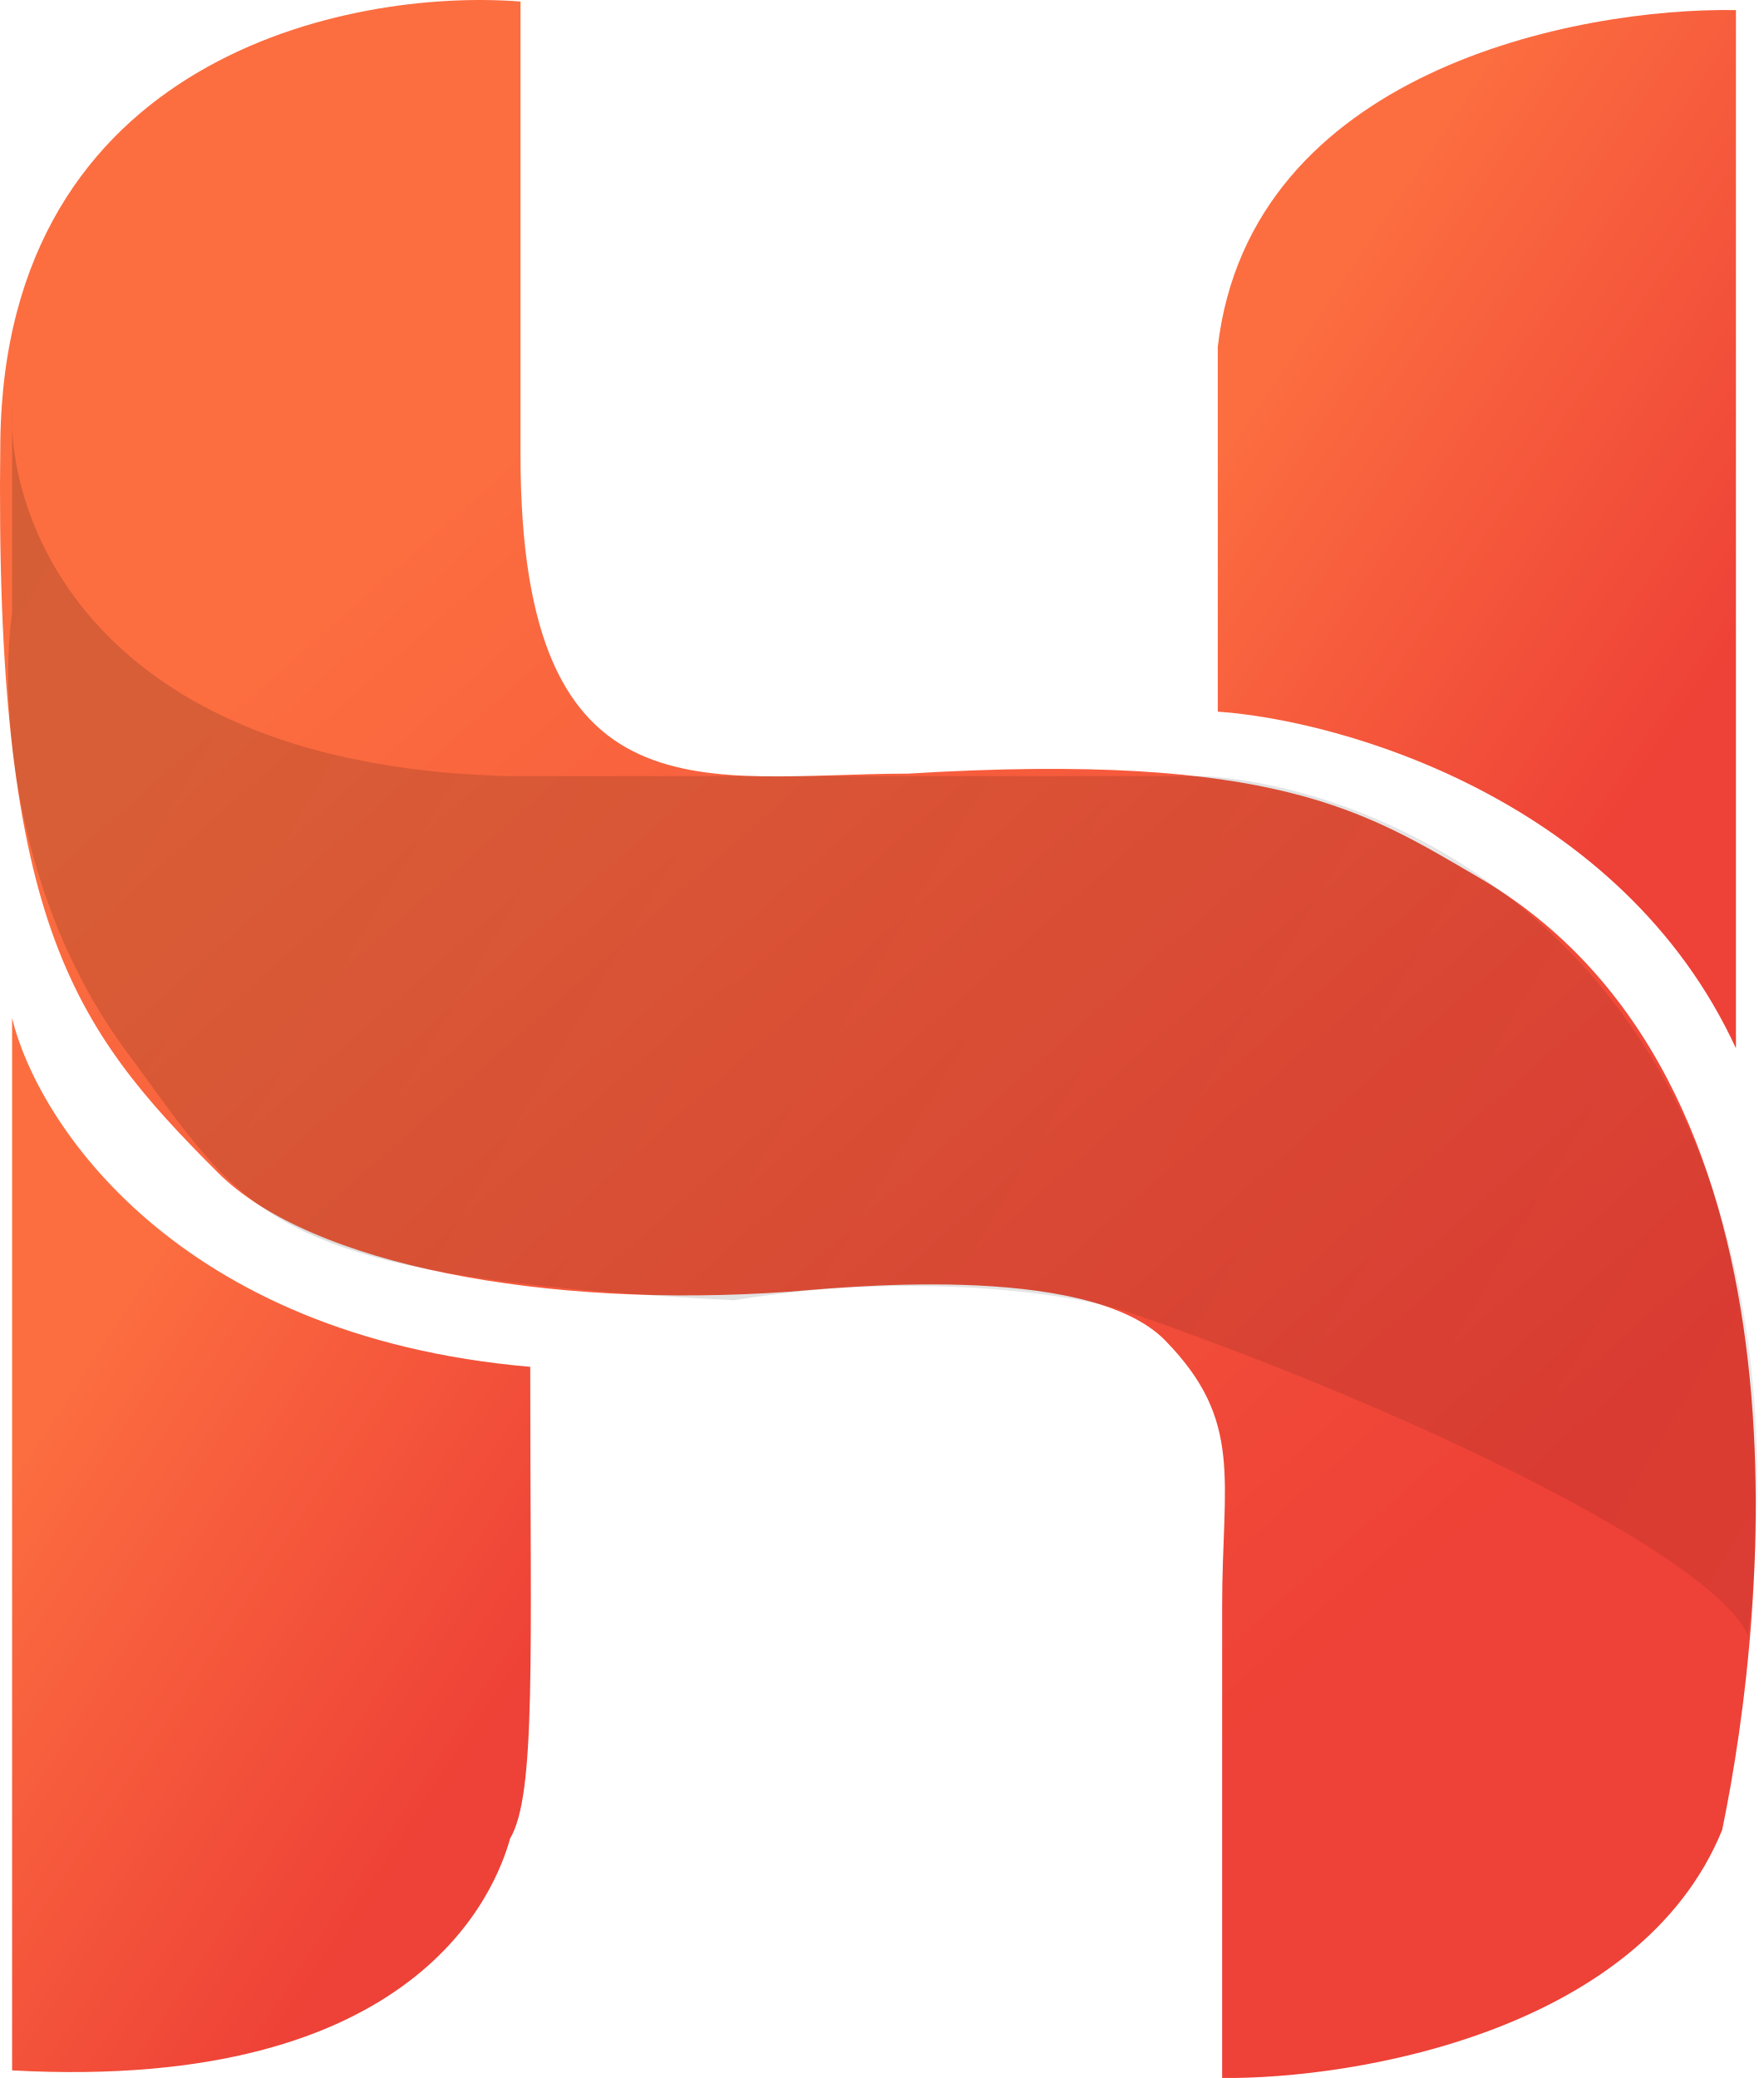
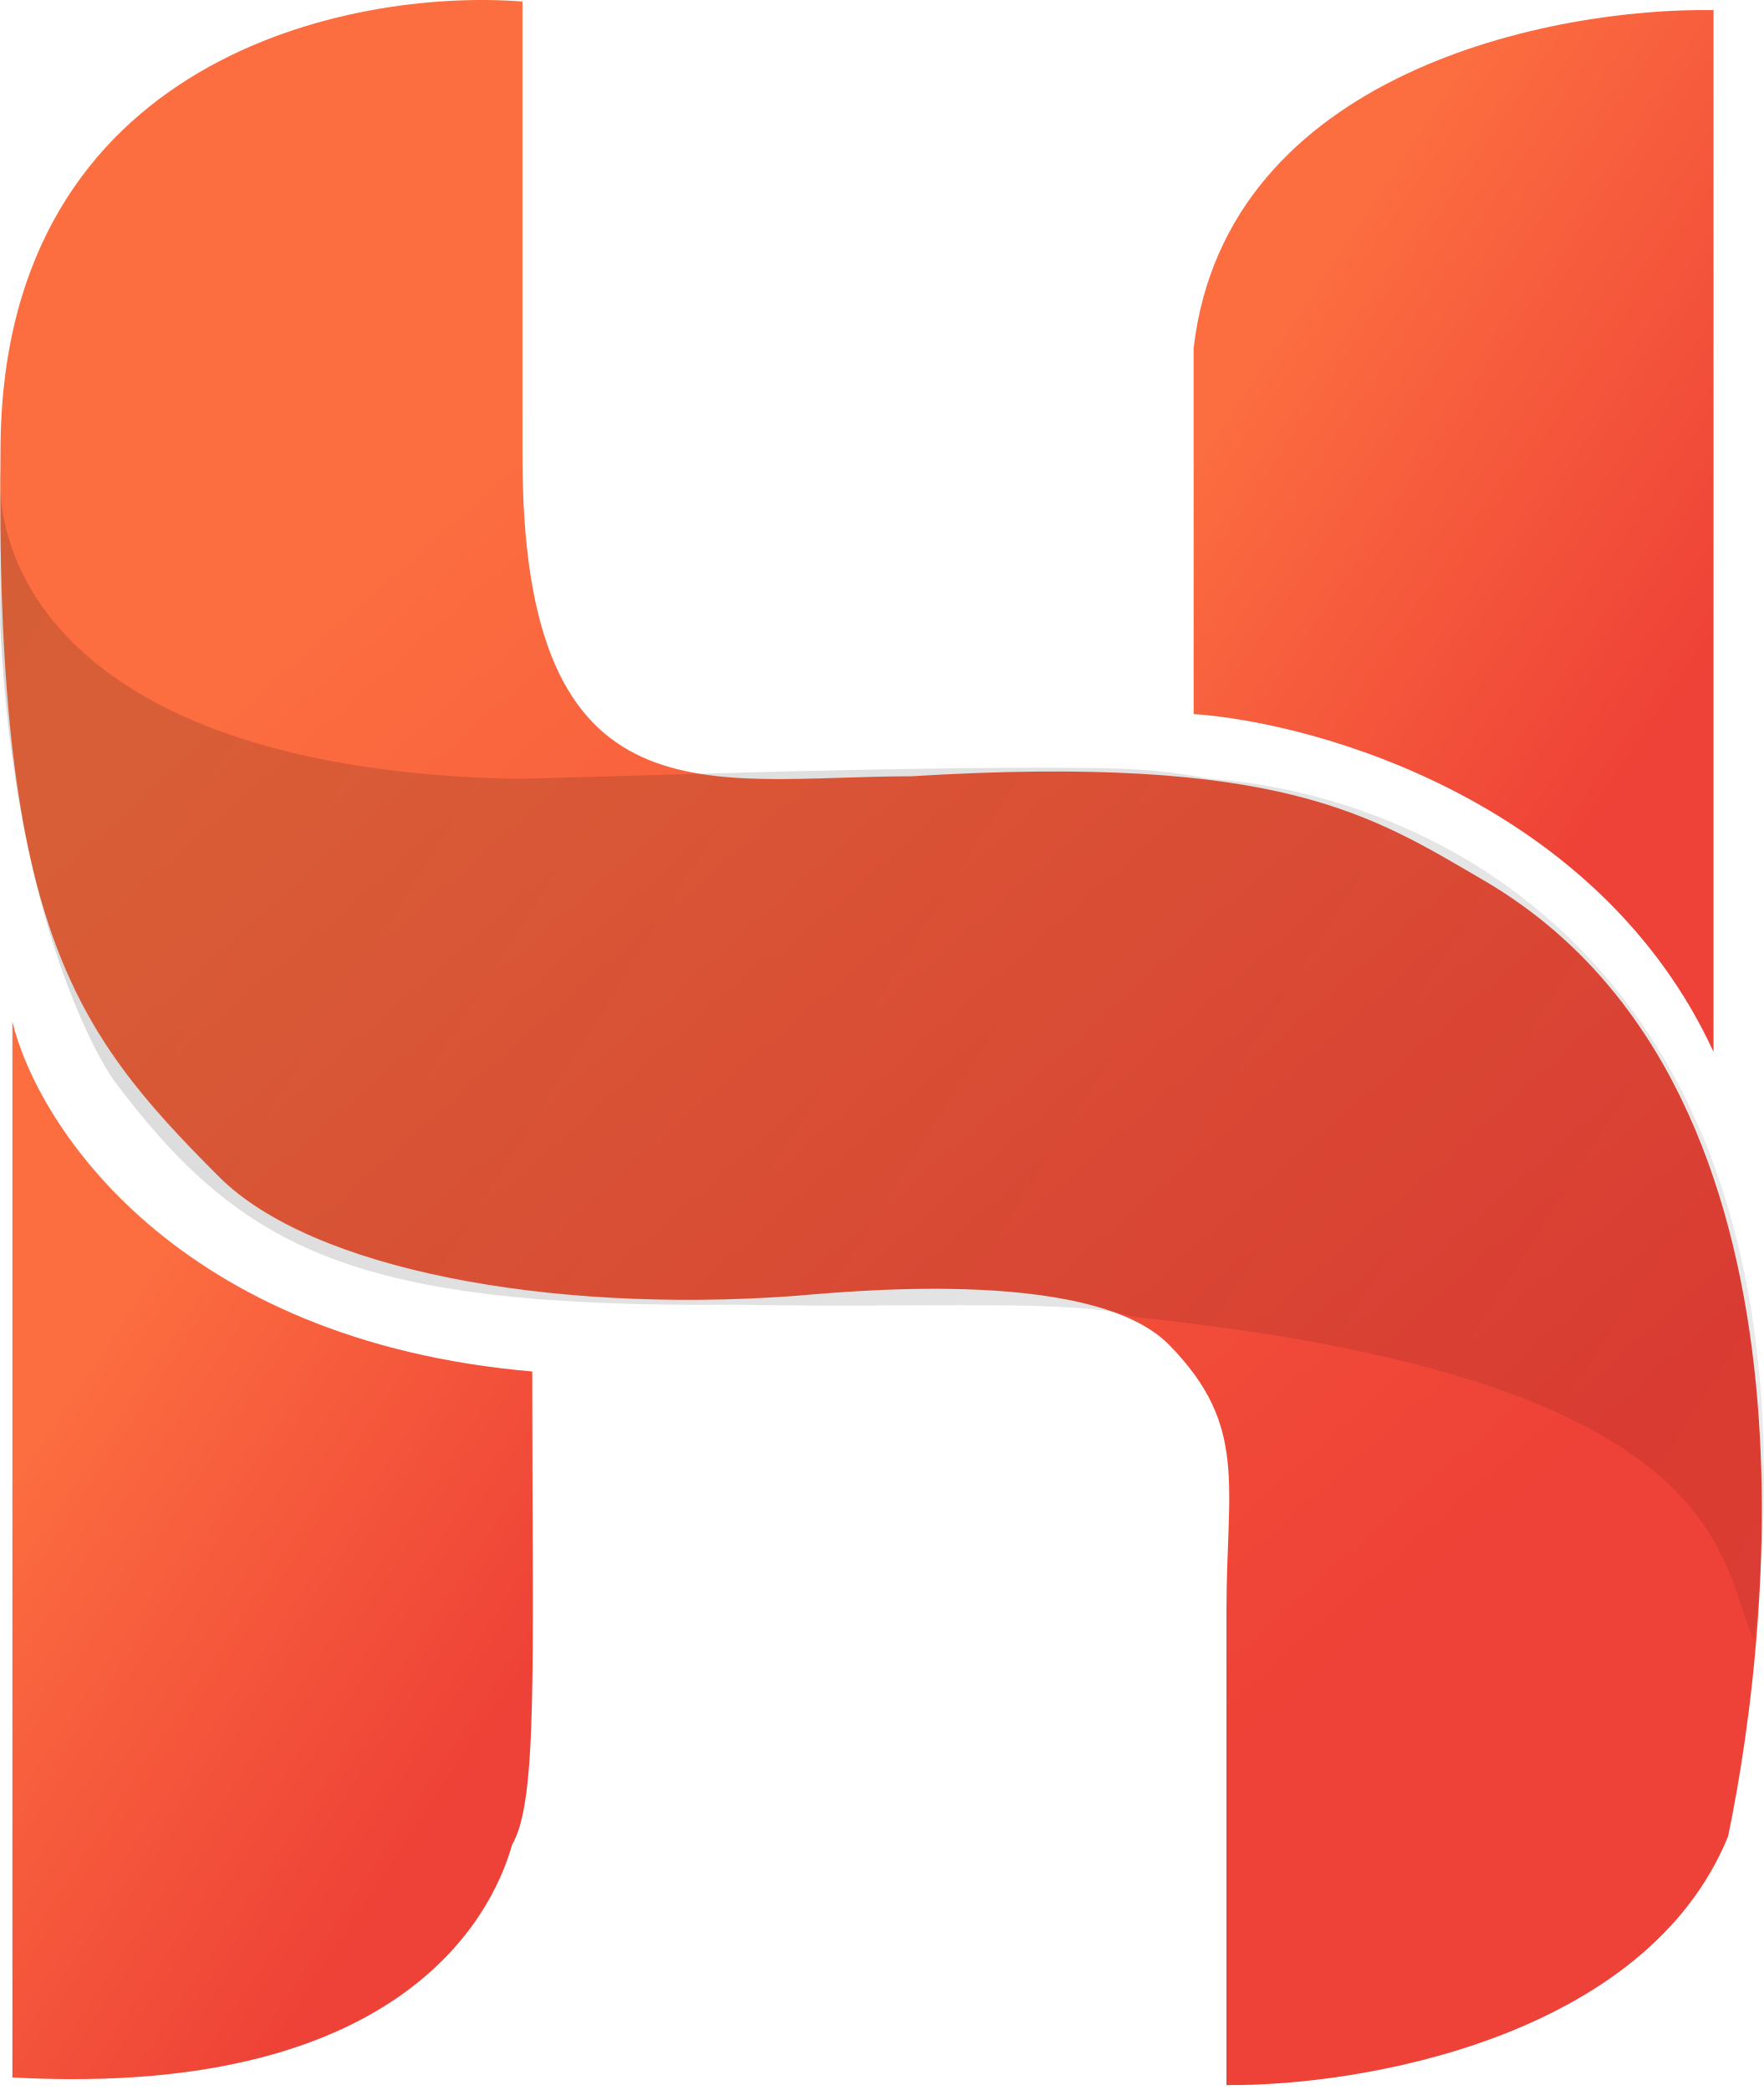
- <svg xmlns="http://www.w3.org/2000/svg" width="202" height="238" viewBox="0 0 202 238" fill="none">
-   <path d="M0.038 50.511C0.592 6.548 39.983 -1.364 59.609 0.176V52.127C59.609 94.842 81.082 88.608 103.941 88.608C146.24 86.022 156.546 93.05 169.246 100.439C208.482 123.268 202.532 183.968 197.222 209.597C187.801 232.686 155.122 238.151 139.96 237.997V183.968C139.96 169.476 142.462 162.781 133.457 153.545C124.452 144.309 94.898 147.623 90.318 147.948C62.572 149.917 35.558 144.908 24.975 134.325C8.119 117.47 -0.655 105.464 0.038 50.511Z" fill="url(#paint0_linear)" />
-   <path d="M60.725 156.547C20.087 153.037 4.233 128.454 1.385 116.602V237.129C48.026 239.669 56.8 216.348 58.416 210.576C61.417 205.496 60.725 189.795 60.725 156.547Z" fill="url(#paint1_linear)" />
-   <path d="M139.461 39.714C143.155 8.127 180.56 0.847 198.801 1.155V120.065C185.686 91.619 153.776 82.506 139.461 81.506V39.714Z" fill="url(#paint2_linear)" />
-   <path d="M1.386 48.996C1.343 48.09 1.345 47.225 1.386 46.41V48.996C2.066 63.31 13.944 87.852 58.417 88.894H138.076C162.012 90.511 208.868 112.63 200.186 187.256C196.03 178.251 162.089 161.662 129.302 150.312C123.298 148.234 104.827 145.464 84.046 148.927C30.017 146.156 28.565 139.47 14.547 120.527C0.878 102.056 0.078 79.274 1.386 70.192V48.996Z" fill="url(#paint3_linear)" />
+ <svg xmlns="http://www.w3.org/2000/svg" width="211" height="250" viewBox="0 0 211 250" fill="none">
+   <path d="M0.069 52.933C0.65 6.862 41.93 -1.429 62.497 0.184V54.627C62.497 99.391 85 92.858 108.955 92.858C153.283 90.148 164.083 97.513 177.391 105.256C218.51 129.179 212.275 192.79 206.709 219.649C196.837 243.845 162.591 249.572 146.701 249.411V192.79C146.701 177.604 149.323 170.587 139.886 160.908C130.45 151.23 99.478 154.703 94.678 155.043C65.603 157.107 37.292 151.858 26.202 140.767C8.538 123.104 -0.657 110.521 0.069 52.933Z" fill="url(#paint0_linear)" />
+   <path d="M63.667 164.054C21.081 160.376 4.466 134.615 1.482 122.194V248.501C50.359 251.162 59.554 226.723 61.248 220.674C64.393 215.351 63.667 198.897 63.667 164.054Z" fill="url(#paint1_linear)" />
+   <path d="M142.777 41.618C146.649 8.517 185.848 0.887 204.963 1.21V125.823C191.219 96.013 157.779 86.463 142.777 85.414V41.618Z" fill="url(#paint2_linear)" />
+   <path d="M0.03 58.491C-0.01 57.685 -0.009 56.895 0.03 56.125L0.03 58.491C0.739 72.73 14.349 92.058 61.248 93.157C66.794 93.157 99.33 91.841 124.186 91.841C133.162 91.841 137.792 91.841 144.727 93.157C173.508 95.243 218.914 118.032 209.816 196.236C205.46 186.799 207.523 164.975 135.532 157.521C129.241 155.343 110.58 156.471 88.106 156.069C42.549 156.471 28.943 149.668 13.636 129.258C12.307 127.487 1.73 110.55 0.03 74.834L0.03 58.491Z" fill="url(#paint3_linear)" />
  <defs>
-     <linearGradient id="paint0_linear" x1="61.225" y1="43.509" x2="174.363" y2="171.401" gradientUnits="userSpaceOnUse">
+     <linearGradient id="paint0_linear" x1="64.431" y1="45.595" x2="182.94" y2="180.061" gradientUnits="userSpaceOnUse">
      <stop stop-color="#FC6E40" />
      <stop offset="1" stop-color="#EE4137" />
    </linearGradient>
-     <linearGradient id="paint1_linear" x1="19.475" y1="138.671" x2="72.589" y2="173.645" gradientUnits="userSpaceOnUse">
+     <linearGradient id="paint1_linear" x1="20.51" y1="145.321" x2="76.253" y2="182.164" gradientUnits="userSpaceOnUse">
      <stop stop-color="#FC6E40" />
      <stop offset="1" stop-color="#EE4137" />
    </linearGradient>
-     <linearGradient id="paint2_linear" x1="157.597" y1="22.885" x2="210.278" y2="58.19" gradientUnits="userSpaceOnUse">
+     <linearGradient id="paint2_linear" x1="161.784" y1="23.982" x2="216.99" y2="60.98" gradientUnits="userSpaceOnUse">
      <stop stop-color="#FC6E40" />
      <stop offset="1" stop-color="#EE4137" />
    </linearGradient>
-     <linearGradient id="paint3_linear" x1="-5.079" y1="63.496" x2="196.062" y2="183.34" gradientUnits="userSpaceOnUse">
+     <linearGradient id="paint3_linear" x1="-6.34" y1="73.122" x2="199.014" y2="202.685" gradientUnits="userSpaceOnUse">
      <stop stop-opacity="0.15" />
      <stop offset="1" stop-opacity="0.08" />
    </linearGradient>
  </defs>
</svg>
